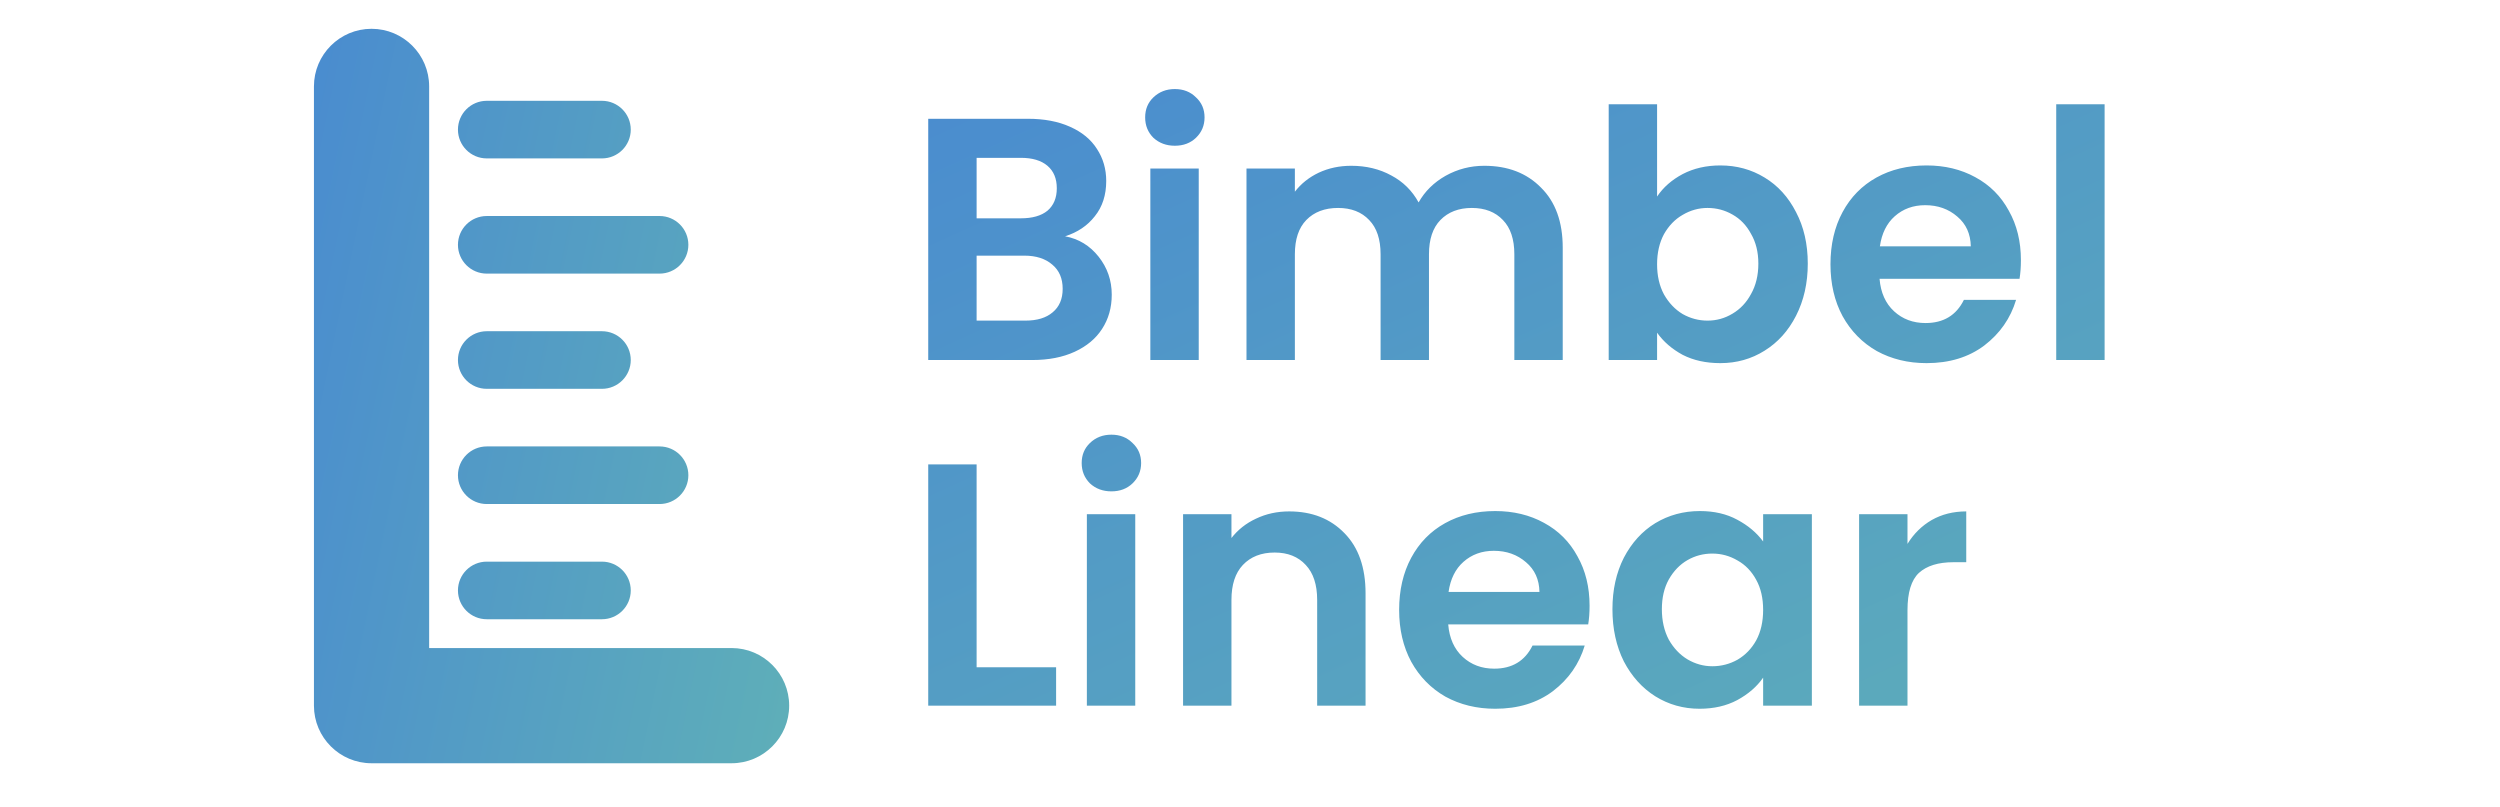
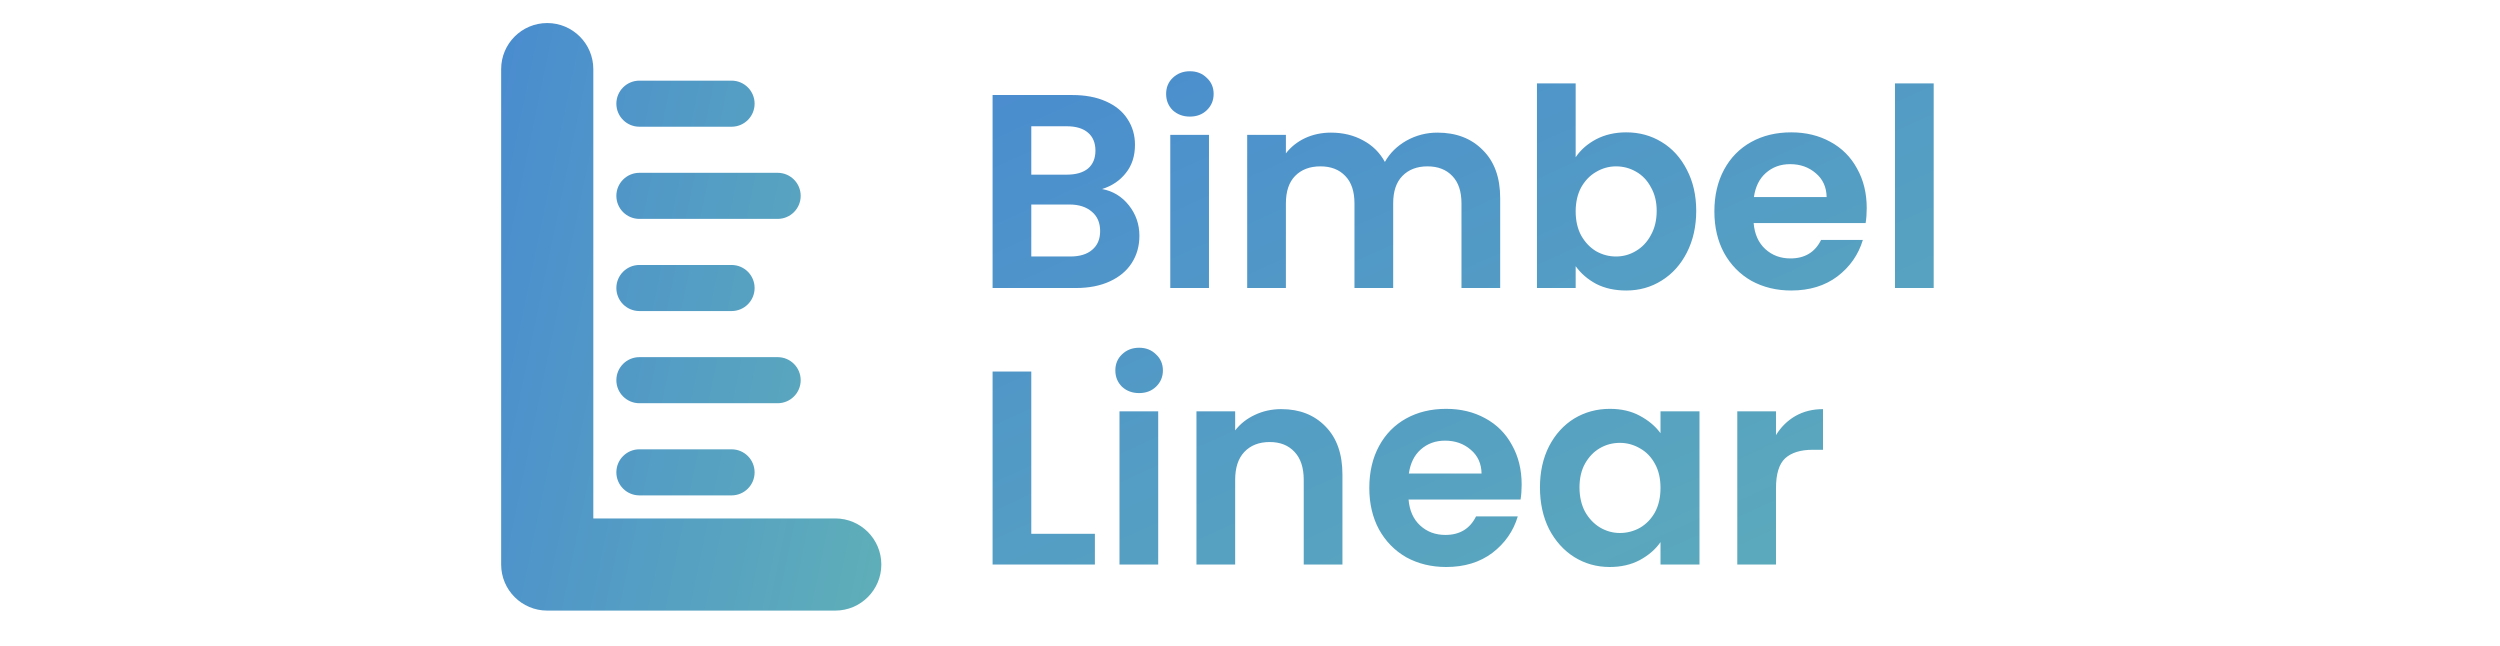
- <svg xmlns="http://www.w3.org/2000/svg" width="31" height="10" viewBox="0 0 33 14" fill="none">
+ <svg xmlns="http://www.w3.org/2000/svg" width="31" height="8" viewBox="0 0 33 14" fill="none">
  <path fill-rule="evenodd" clip-rule="evenodd" d="M2.25 1.5C2.25 0.948 1.802 0.5 1.25 0.5C0.698 0.5 0.25 0.948 0.25 1.5V12.25C0.25 12.802 0.698 13.25 1.25 13.25H7.5C8.052 13.25 8.5 12.802 8.5 12.25C8.5 11.698 8.052 11.25 7.5 11.25H2.25V1.5ZM3.25 1.75C2.974 1.75 2.75 1.974 2.75 2.25C2.75 2.526 2.974 2.75 3.25 2.75H5.25C5.526 2.75 5.75 2.526 5.75 2.25C5.75 1.974 5.526 1.75 5.25 1.75H3.25ZM2.75 8.25C2.75 7.974 2.974 7.75 3.25 7.75H6.25C6.526 7.75 6.75 7.974 6.75 8.25C6.75 8.526 6.526 8.75 6.25 8.75H3.25C2.974 8.75 2.75 8.526 2.75 8.25ZM3.25 3.75C2.974 3.75 2.75 3.974 2.75 4.25C2.75 4.526 2.974 4.75 3.25 4.75H6.25C6.526 4.75 6.75 4.526 6.75 4.25C6.75 3.974 6.526 3.75 6.25 3.75H3.25ZM2.75 10.25C2.75 9.974 2.974 9.75 3.25 9.75H5.25C5.526 9.75 5.75 9.974 5.75 10.25C5.75 10.526 5.526 10.75 5.25 10.75H3.25C2.974 10.75 2.75 10.526 2.75 10.25ZM3.25 5.75C2.974 5.75 2.75 5.974 2.75 6.25C2.75 6.526 2.974 6.75 3.25 6.75H5.25C5.526 6.75 5.75 6.526 5.75 6.25C5.75 5.974 5.526 5.75 5.25 5.75H3.25Z" fill="url(#paint0_linear_807_7995)" />
  <path d="M13.29 4.102C13.526 4.146 13.72 4.264 13.872 4.456C14.024 4.648 14.1 4.868 14.1 5.116C14.1 5.34 14.044 5.538 13.932 5.71C13.824 5.878 13.666 6.01 13.458 6.106C13.25 6.202 13.004 6.25 12.72 6.25H10.914V2.062H12.642C12.926 2.062 13.17 2.108 13.374 2.2C13.582 2.292 13.738 2.42 13.842 2.584C13.95 2.748 14.004 2.934 14.004 3.142C14.004 3.386 13.938 3.59 13.806 3.754C13.678 3.918 13.506 4.034 13.29 4.102ZM11.754 3.79H12.522C12.722 3.79 12.876 3.746 12.984 3.658C13.092 3.566 13.146 3.436 13.146 3.268C13.146 3.1 13.092 2.97 12.984 2.878C12.876 2.786 12.722 2.74 12.522 2.74H11.754V3.79ZM12.6 5.566C12.804 5.566 12.962 5.518 13.074 5.422C13.19 5.326 13.248 5.19 13.248 5.014C13.248 4.834 13.188 4.694 13.068 4.594C12.948 4.49 12.786 4.438 12.582 4.438H11.754V5.566H12.6ZM15.195 2.53C15.047 2.53 14.924 2.484 14.823 2.392C14.727 2.296 14.68 2.178 14.68 2.038C14.68 1.898 14.727 1.782 14.823 1.69C14.924 1.594 15.047 1.546 15.195 1.546C15.344 1.546 15.466 1.594 15.562 1.69C15.662 1.782 15.711 1.898 15.711 2.038C15.711 2.178 15.662 2.296 15.562 2.392C15.466 2.484 15.344 2.53 15.195 2.53ZM15.61 2.926V6.25H14.77V2.926H15.61ZM20.567 2.878C20.975 2.878 21.303 3.004 21.551 3.256C21.803 3.504 21.929 3.852 21.929 4.3V6.25H21.089V4.414C21.089 4.154 21.023 3.956 20.891 3.82C20.759 3.68 20.579 3.61 20.351 3.61C20.123 3.61 19.941 3.68 19.805 3.82C19.673 3.956 19.607 4.154 19.607 4.414V6.25H18.767V4.414C18.767 4.154 18.701 3.956 18.569 3.82C18.437 3.68 18.257 3.61 18.029 3.61C17.797 3.61 17.613 3.68 17.477 3.82C17.345 3.956 17.279 4.154 17.279 4.414V6.25H16.439V2.926H17.279V3.328C17.387 3.188 17.525 3.078 17.693 2.998C17.865 2.918 18.053 2.878 18.257 2.878C18.517 2.878 18.749 2.934 18.953 3.046C19.157 3.154 19.315 3.31 19.427 3.514C19.535 3.322 19.691 3.168 19.895 3.052C20.103 2.936 20.327 2.878 20.567 2.878ZM23.567 3.412C23.674 3.252 23.823 3.122 24.011 3.022C24.203 2.922 24.421 2.872 24.665 2.872C24.948 2.872 25.204 2.942 25.433 3.082C25.665 3.222 25.846 3.422 25.979 3.682C26.114 3.938 26.183 4.236 26.183 4.576C26.183 4.916 26.114 5.218 25.979 5.482C25.846 5.742 25.665 5.944 25.433 6.088C25.204 6.232 24.948 6.304 24.665 6.304C24.416 6.304 24.198 6.256 24.011 6.16C23.826 6.06 23.678 5.932 23.567 5.776V6.25H22.727V1.81H23.567V3.412ZM25.325 4.576C25.325 4.376 25.282 4.204 25.198 4.06C25.119 3.912 25.011 3.8 24.875 3.724C24.742 3.648 24.599 3.61 24.442 3.61C24.291 3.61 24.146 3.65 24.011 3.73C23.878 3.806 23.77 3.918 23.686 4.066C23.607 4.214 23.567 4.388 23.567 4.588C23.567 4.788 23.607 4.962 23.686 5.11C23.77 5.258 23.878 5.372 24.011 5.452C24.146 5.528 24.291 5.566 24.442 5.566C24.599 5.566 24.742 5.526 24.875 5.446C25.011 5.366 25.119 5.252 25.198 5.104C25.282 4.956 25.325 4.78 25.325 4.576ZM29.883 4.516C29.883 4.636 29.875 4.744 29.859 4.84H27.429C27.449 5.08 27.533 5.268 27.681 5.404C27.829 5.54 28.011 5.608 28.227 5.608C28.539 5.608 28.761 5.474 28.893 5.206H29.799C29.703 5.526 29.519 5.79 29.247 5.998C28.975 6.202 28.641 6.304 28.245 6.304C27.925 6.304 27.637 6.234 27.381 6.094C27.129 5.95 26.931 5.748 26.787 5.488C26.647 5.228 26.577 4.928 26.577 4.588C26.577 4.244 26.647 3.942 26.787 3.682C26.927 3.422 27.123 3.222 27.375 3.082C27.627 2.942 27.917 2.872 28.245 2.872C28.561 2.872 28.843 2.94 29.091 3.076C29.343 3.212 29.537 3.406 29.673 3.658C29.813 3.906 29.883 4.192 29.883 4.516ZM29.013 4.276C29.009 4.06 28.931 3.888 28.779 3.76C28.627 3.628 28.441 3.562 28.221 3.562C28.013 3.562 27.837 3.626 27.693 3.754C27.553 3.878 27.467 4.052 27.435 4.276H29.013ZM31.336 1.81V6.25H30.496V1.81H31.336ZM11.754 11.584H13.134V12.25H10.914V8.062H11.754V11.584ZM14.094 8.53C13.946 8.53 13.822 8.484 13.722 8.392C13.626 8.296 13.578 8.178 13.578 8.038C13.578 7.898 13.626 7.782 13.722 7.69C13.822 7.594 13.946 7.546 14.094 7.546C14.242 7.546 14.364 7.594 14.46 7.69C14.56 7.782 14.61 7.898 14.61 8.038C14.61 8.178 14.56 8.296 14.46 8.392C14.364 8.484 14.242 8.53 14.094 8.53ZM14.508 8.926V12.25H13.668V8.926H14.508ZM17.18 8.878C17.576 8.878 17.896 9.004 18.14 9.256C18.384 9.504 18.506 9.852 18.506 10.3V12.25H17.666V10.414C17.666 10.15 17.6 9.948 17.468 9.808C17.336 9.664 17.156 9.592 16.928 9.592C16.696 9.592 16.512 9.664 16.376 9.808C16.244 9.948 16.178 10.15 16.178 10.414V12.25H15.338V8.926H16.178V9.34C16.29 9.196 16.432 9.084 16.604 9.004C16.78 8.92 16.972 8.878 17.18 8.878ZM22.395 10.516C22.395 10.636 22.387 10.744 22.371 10.84H19.941C19.961 11.08 20.045 11.268 20.193 11.404C20.341 11.54 20.523 11.608 20.739 11.608C21.051 11.608 21.273 11.474 21.405 11.206H22.311C22.215 11.526 22.031 11.79 21.759 11.998C21.487 12.202 21.153 12.304 20.757 12.304C20.437 12.304 20.149 12.234 19.893 12.094C19.641 11.95 19.443 11.748 19.299 11.488C19.159 11.228 19.089 10.928 19.089 10.588C19.089 10.244 19.159 9.942 19.299 9.682C19.439 9.422 19.635 9.222 19.887 9.082C20.139 8.942 20.429 8.872 20.757 8.872C21.073 8.872 21.355 8.94 21.603 9.076C21.855 9.212 22.049 9.406 22.185 9.658C22.325 9.906 22.395 10.192 22.395 10.516ZM21.525 10.276C21.521 10.06 21.443 9.888 21.291 9.76C21.139 9.628 20.953 9.562 20.733 9.562C20.525 9.562 20.349 9.626 20.205 9.754C20.065 9.878 19.979 10.052 19.947 10.276H21.525ZM22.792 10.576C22.792 10.24 22.858 9.942 22.99 9.682C23.126 9.422 23.308 9.222 23.536 9.082C23.768 8.942 24.026 8.872 24.31 8.872C24.558 8.872 24.774 8.922 24.958 9.022C25.146 9.122 25.296 9.248 25.408 9.4V8.926H26.254V12.25H25.408V11.764C25.3 11.92 25.15 12.05 24.958 12.154C24.77 12.254 24.552 12.304 24.304 12.304C24.024 12.304 23.768 12.232 23.536 12.088C23.308 11.944 23.126 11.742 22.99 11.482C22.858 11.218 22.792 10.916 22.792 10.576ZM25.408 10.588C25.408 10.384 25.368 10.21 25.288 10.066C25.208 9.918 25.1 9.806 24.964 9.73C24.828 9.65 24.682 9.61 24.526 9.61C24.37 9.61 24.226 9.648 24.094 9.724C23.962 9.8 23.854 9.912 23.77 10.06C23.69 10.204 23.65 10.376 23.65 10.576C23.65 10.776 23.69 10.952 23.77 11.104C23.854 11.252 23.962 11.366 24.094 11.446C24.23 11.526 24.374 11.566 24.526 11.566C24.682 11.566 24.828 11.528 24.964 11.452C25.1 11.372 25.208 11.26 25.288 11.116C25.368 10.968 25.408 10.792 25.408 10.588ZM27.914 9.442C28.022 9.266 28.162 9.128 28.334 9.028C28.51 8.928 28.71 8.878 28.934 8.878V9.76H28.712C28.448 9.76 28.248 9.822 28.112 9.946C27.98 10.07 27.914 10.286 27.914 10.594V12.25H27.074V8.926H27.914V9.442Z" fill="url(#paint1_linear_807_7995)" />
  <defs>
    <linearGradient id="paint0_linear_807_7995" x1="12.075" y1="12.74" x2="-6.097" y2="8.971" gradientUnits="userSpaceOnUse">
      <stop stop-color="#65BAB1" />
      <stop offset="1" stop-color="#417DD9" />
    </linearGradient>
    <linearGradient id="paint1_linear_807_7995" x1="30.056" y1="21.35" x2="15.827" y2="-10.049" gradientUnits="userSpaceOnUse">
      <stop stop-color="#65BAB1" />
      <stop offset="1" stop-color="#417DD9" />
    </linearGradient>
  </defs>
</svg>
